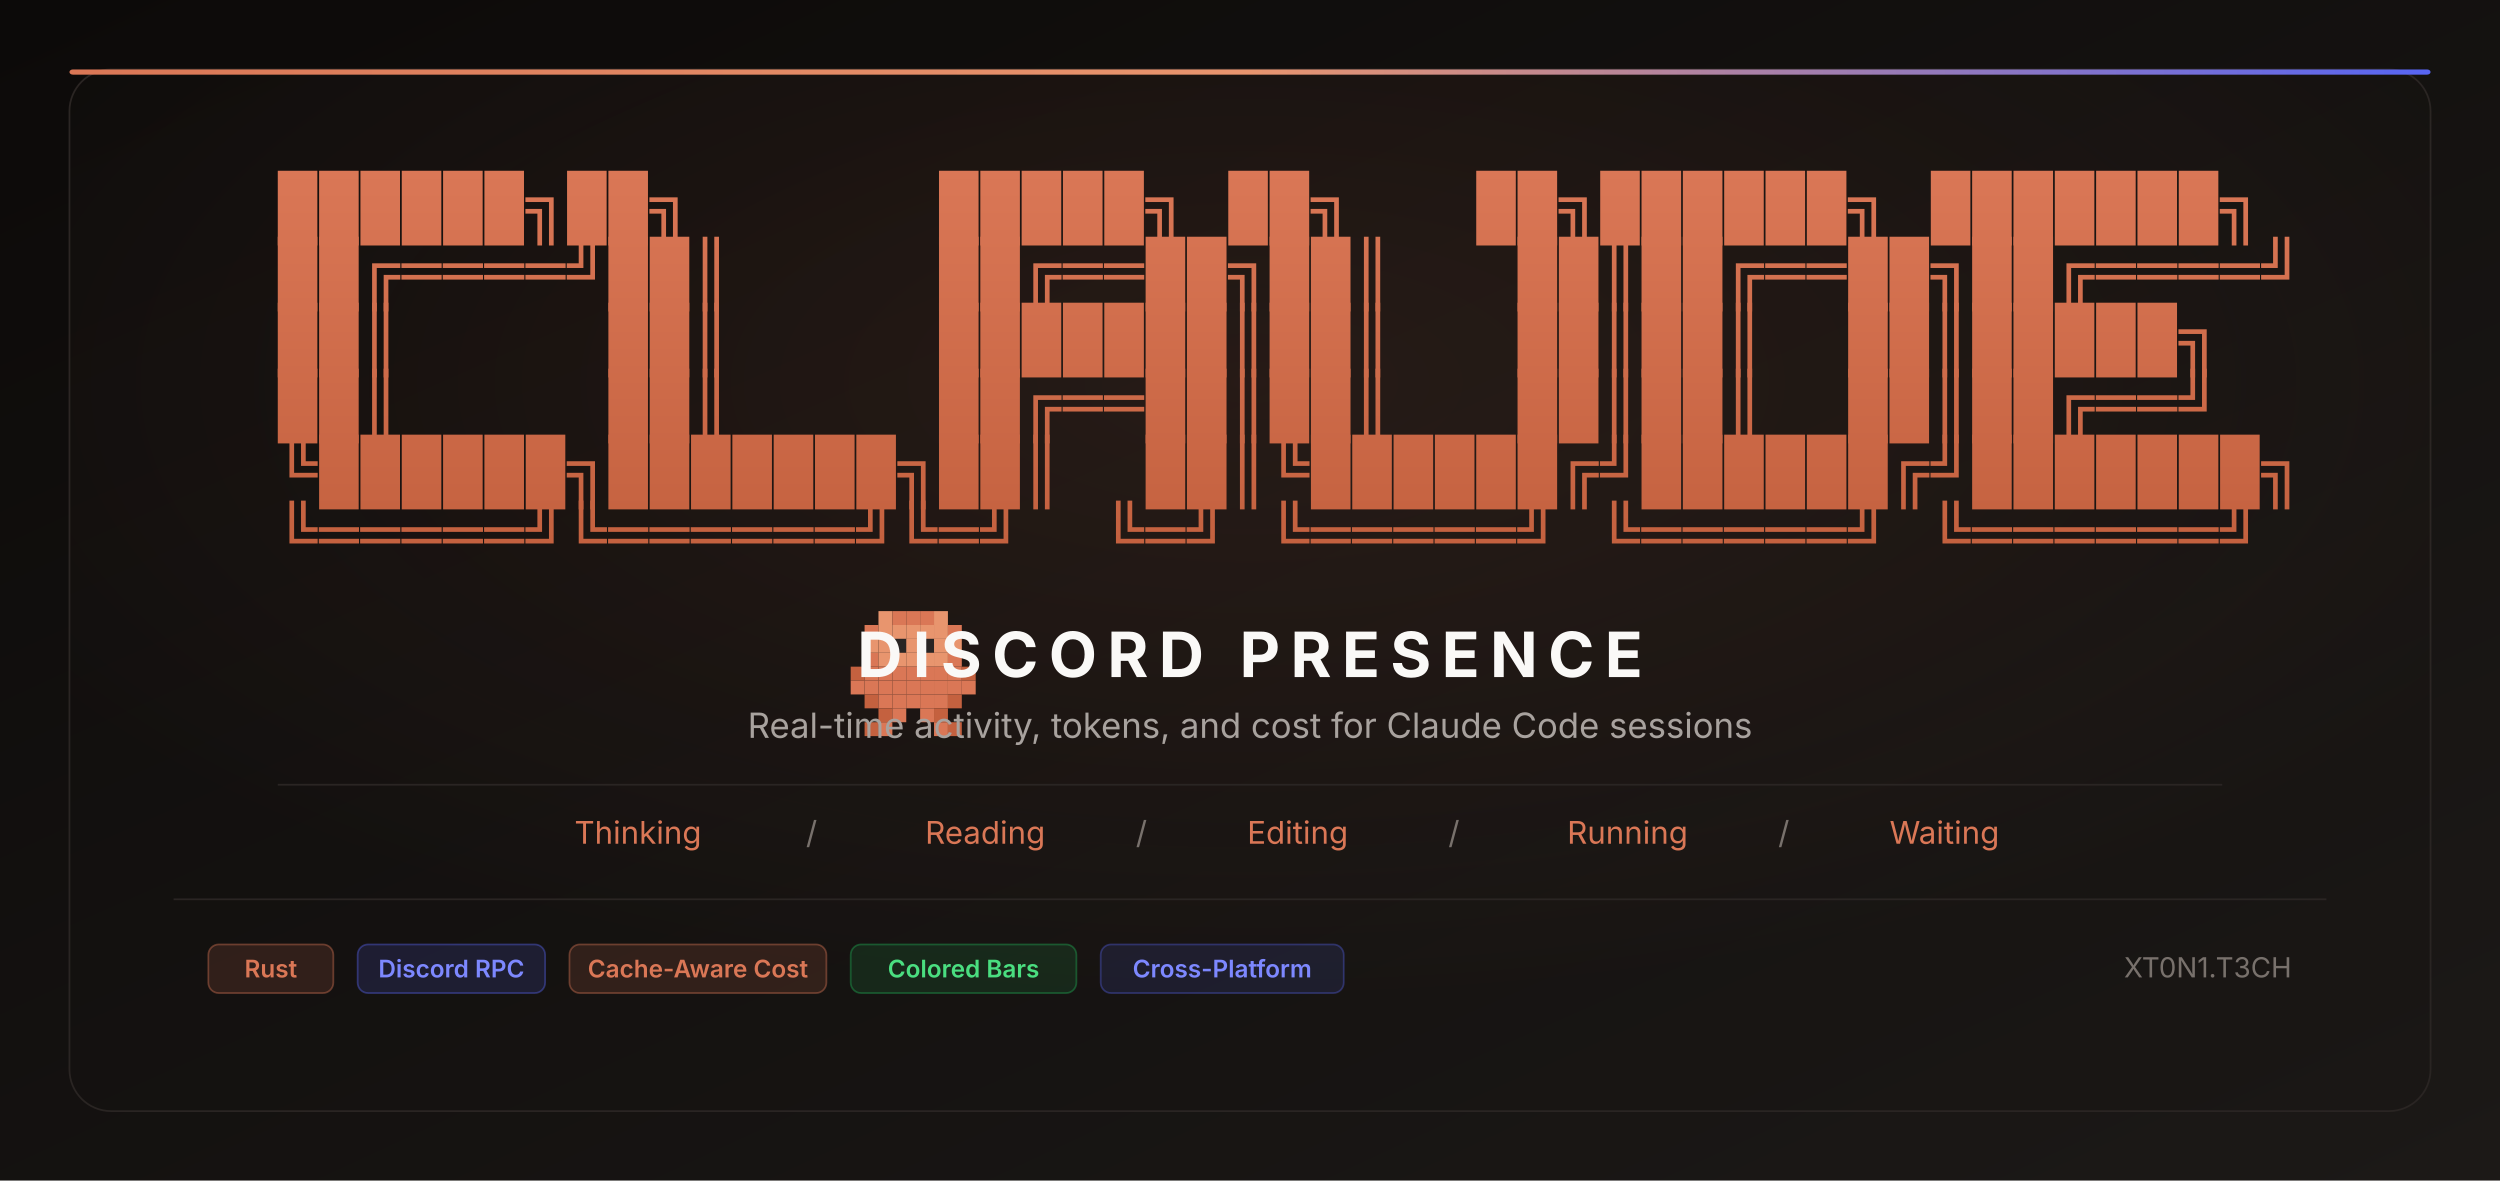
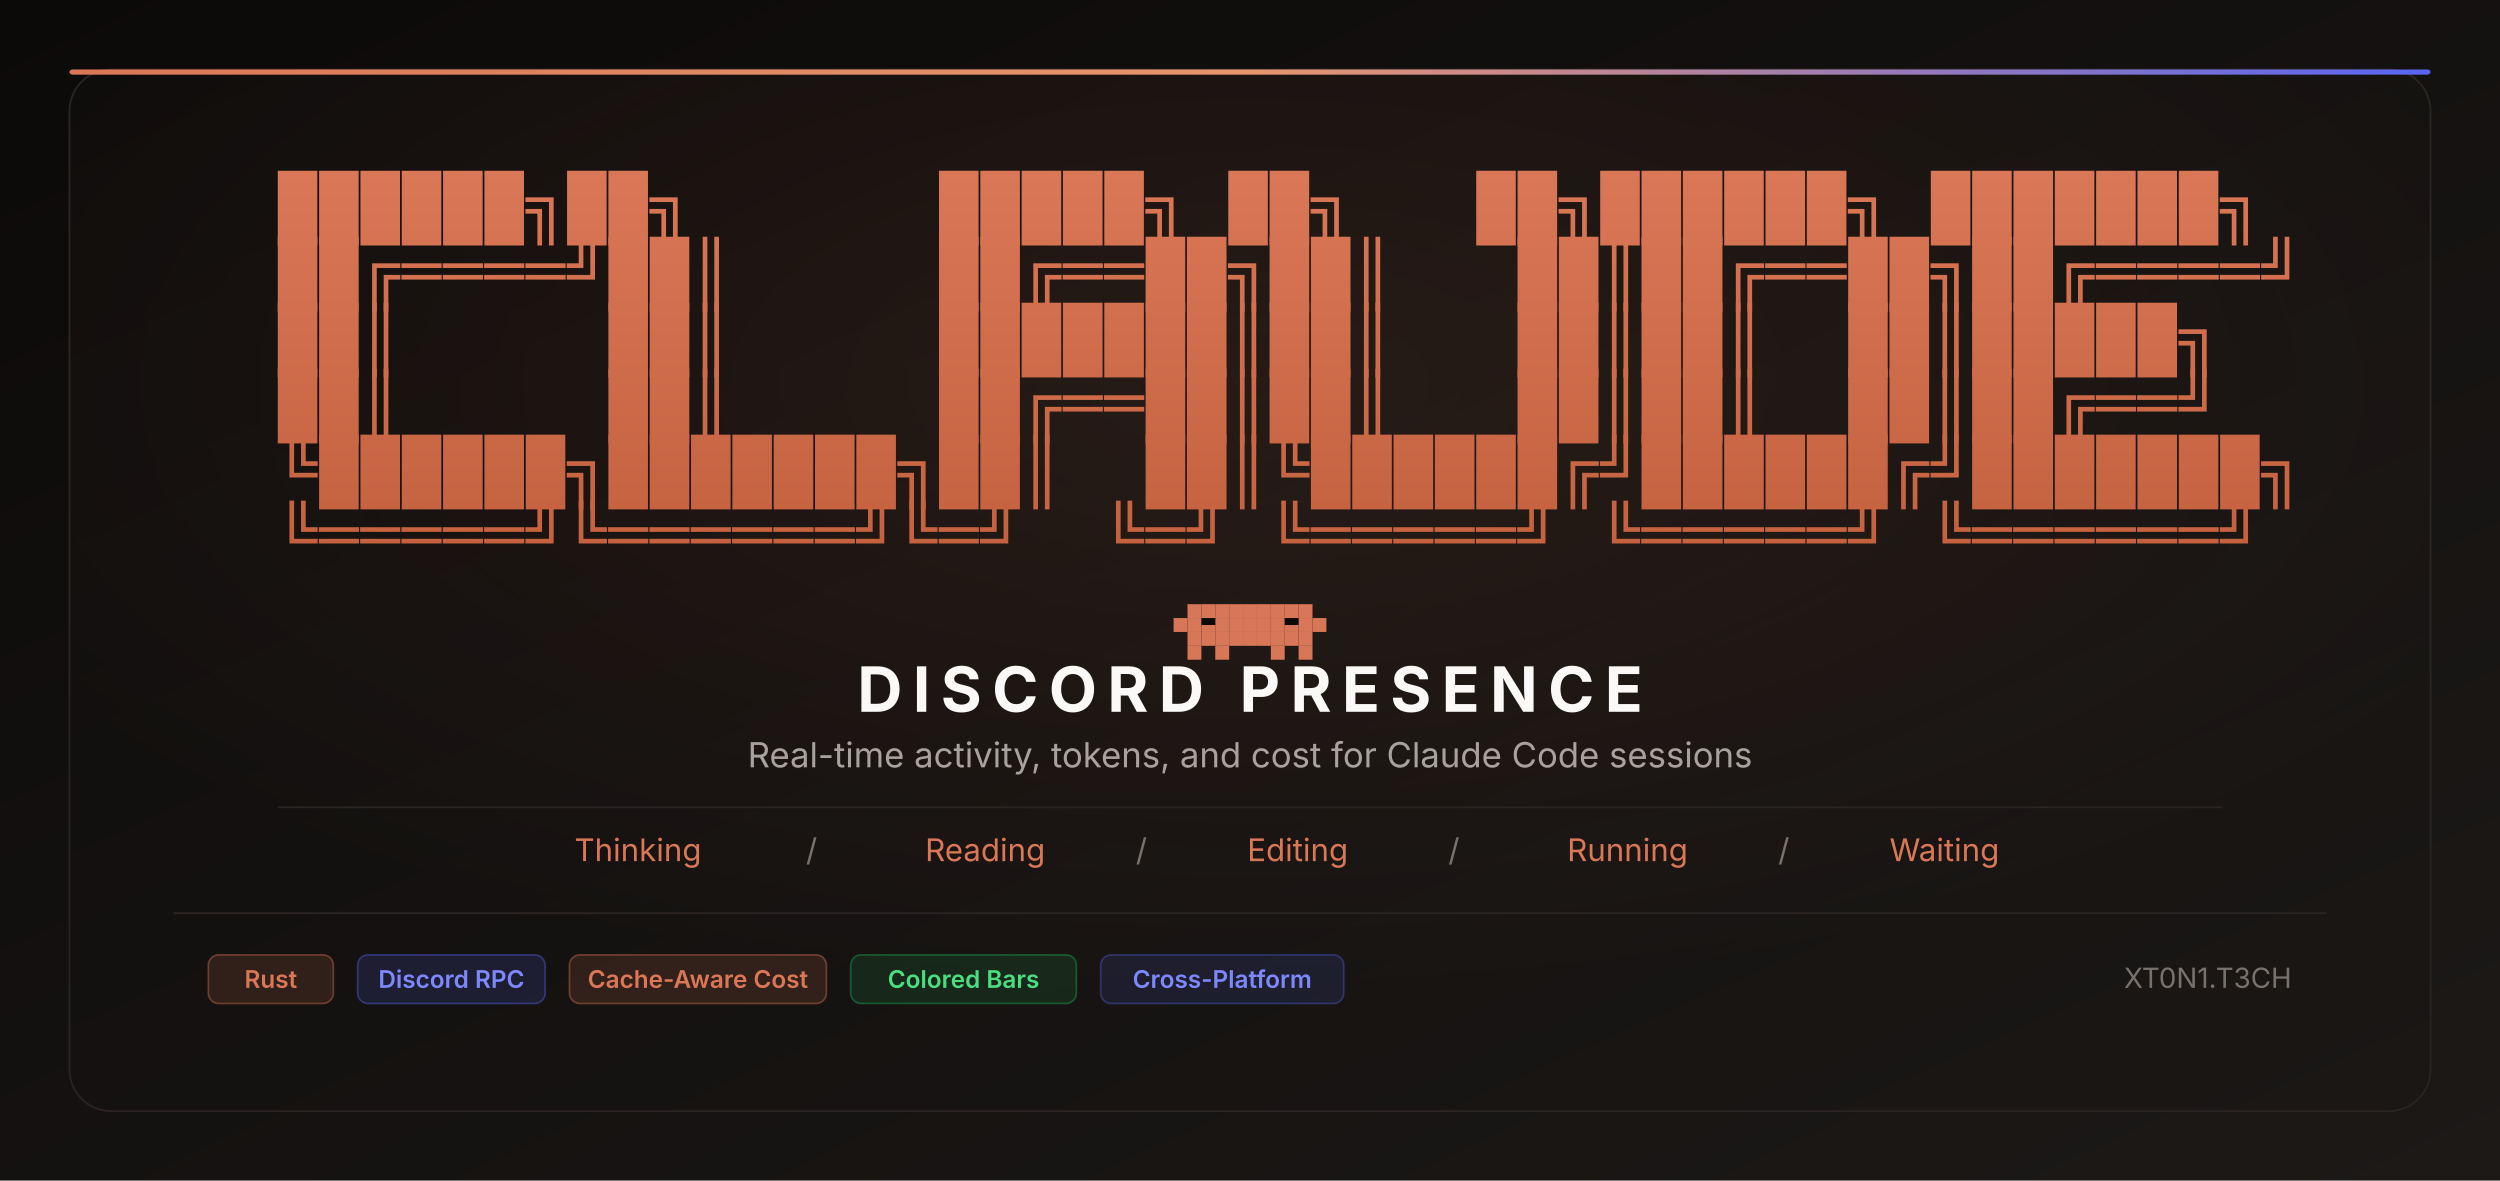
<svg xmlns="http://www.w3.org/2000/svg" viewBox="0 0 1440 680" role="img" aria-labelledby="title desc">
  <defs>
    <linearGradient id="bg" x1="0" y1="0" x2="1" y2="1">
      <stop offset="0%" stop-color="#0c0a09" />
      <stop offset="100%" stop-color="#1c1917" />
    </linearGradient>
    <linearGradient id="panel" x1="0" y1="0" x2="1" y2="1">
      <stop offset="0%" stop-color="#0e0c0b" />
      <stop offset="100%" stop-color="#1a1715" />
    </linearGradient>
    <linearGradient id="textGlow" x1="0" y1="0" x2="0" y2="1">
      <stop offset="0%" stop-color="#DA7756" />
      <stop offset="100%" stop-color="#c4613f" />
    </linearGradient>
    <linearGradient id="accentBar" x1="0" y1="0" x2="1" y2="0">
      <stop offset="0%" stop-color="#DA7756" />
      <stop offset="50%" stop-color="#E8956E" />
      <stop offset="100%" stop-color="#5865F2" />
    </linearGradient>
    <radialGradient id="glow" cx="0.5" cy="0.3" r="0.6">
      <stop offset="0%" stop-color="#DA7756" stop-opacity="0.10" />
      <stop offset="100%" stop-color="#DA7756" stop-opacity="0" />
    </radialGradient>
  </defs>
  <rect width="1440" height="680" fill="url(#bg)" />
  <rect x="40" y="40" width="1360" height="600" rx="24" fill="url(#panel)" stroke="#2a2523" />
  <rect x="40" y="40" width="1360" height="600" rx="24" fill="url(#glow)" />
  <rect x="40" y="40" width="1360" height="3" rx="2" fill="url(#accentBar)" />
  <text fill="url(#textGlow)" font-family="Consolas, 'Courier New', monospace" font-weight="700" font-size="38" letter-spacing="1" xml:space="preserve">
    <tspan x="160" y="130">██████╗██╗      █████╗ ██╗   ██╗██████╗ ███████╗</tspan>
    <tspan x="160" y="168">██╔════╝██║     ██╔══██╗██║   ██║██╔══██╗██╔════╝</tspan>
    <tspan x="160" y="206">██║     ██║     ███████║██║   ██║██║  ██║█████╗</tspan>
    <tspan x="160" y="244">██║     ██║     ██╔══██║██║   ██║██║  ██║██╔══╝</tspan>
    <tspan x="160" y="282">╚██████╗███████╗██║  ██║╚██████╔╝██████╔╝███████╗</tspan>
    <tspan x="160" y="320">╚═════╝╚══════╝╚═╝  ╚═╝ ╚═════╝ ╚═════╝ ╚══════╝</tspan>
  </text>
-   <g transform="translate(490, 352)">
-     <rect x="16" y="0" width="8" height="8" fill="#E8956E" />
-     <rect x="24" y="0" width="8" height="8" fill="#DA7756" />
-     <rect x="32" y="0" width="8" height="8" fill="#DA7756" />
-     <rect x="40" y="0" width="8" height="8" fill="#DA7756" />
-     <rect x="48" y="0" width="8" height="8" fill="#E8956E" />
-     <rect x="8" y="8" width="8" height="8" fill="#DA7756" />
-     <rect x="16" y="8" width="8" height="8" fill="#E8956E" />
-     <rect x="24" y="8" width="8" height="8" fill="#E8956E" />
-     <rect x="32" y="8" width="8" height="8" fill="#E8956E" />
-     <rect x="40" y="8" width="8" height="8" fill="#E8956E" />
-     <rect x="48" y="8" width="8" height="8" fill="#E8956E" />
-     <rect x="56" y="8" width="8" height="8" fill="#DA7756" />
-     <rect x="8" y="16" width="8" height="8" fill="#E8956E" />
-     <rect x="16" y="16" width="8" height="8" fill="#E8956E" />
-     <rect x="24" y="16" width="8" height="8" fill="#292524" />
-     <rect x="32" y="16" width="8" height="8" fill="#E8956E" />
-     <rect x="40" y="16" width="8" height="8" fill="#292524" />
-     <rect x="48" y="16" width="8" height="8" fill="#E8956E" />
-     <rect x="56" y="16" width="8" height="8" fill="#E8956E" />
-     <rect x="8" y="24" width="8" height="8" fill="#DA7756" />
-     <rect x="16" y="24" width="8" height="8" fill="#E8956E" />
-     <rect x="24" y="24" width="8" height="8" fill="#E8956E" />
-     <rect x="32" y="24" width="8" height="8" fill="#E8956E" />
-     <rect x="40" y="24" width="8" height="8" fill="#E8956E" />
-     <rect x="48" y="24" width="8" height="8" fill="#E8956E" />
-     <rect x="56" y="24" width="8" height="8" fill="#DA7756" />
-     <rect x="0" y="32" width="8" height="8" fill="#c4613f" />
-     <rect x="8" y="32" width="8" height="8" fill="#DA7756" />
-     <rect x="16" y="32" width="8" height="8" fill="#DA7756" />
-     <rect x="24" y="32" width="8" height="8" fill="#DA7756" />
-     <rect x="32" y="32" width="8" height="8" fill="#DA7756" />
-     <rect x="40" y="32" width="8" height="8" fill="#DA7756" />
-     <rect x="48" y="32" width="8" height="8" fill="#DA7756" />
-     <rect x="56" y="32" width="8" height="8" fill="#DA7756" />
-     <rect x="64" y="32" width="8" height="8" fill="#c4613f" />
-     <rect x="0" y="40" width="8" height="8" fill="#DA7756" />
-     <rect x="8" y="40" width="8" height="8" fill="#DA7756" />
-     <rect x="16" y="40" width="8" height="8" fill="#DA7756" />
-     <rect x="24" y="40" width="8" height="8" fill="#DA7756" />
-     <rect x="32" y="40" width="8" height="8" fill="#DA7756" />
-     <rect x="40" y="40" width="8" height="8" fill="#DA7756" />
-     <rect x="48" y="40" width="8" height="8" fill="#DA7756" />
-     <rect x="56" y="40" width="8" height="8" fill="#DA7756" />
-     <rect x="64" y="40" width="8" height="8" fill="#DA7756" />
-     <rect x="8" y="48" width="8" height="8" fill="#c4613f" />
-     <rect x="16" y="48" width="8" height="8" fill="#DA7756" />
-     <rect x="24" y="48" width="8" height="8" fill="#DA7756" />
-     <rect x="32" y="48" width="8" height="8" fill="#DA7756" />
-     <rect x="40" y="48" width="8" height="8" fill="#DA7756" />
-     <rect x="48" y="48" width="8" height="8" fill="#DA7756" />
-     <rect x="56" y="48" width="8" height="8" fill="#c4613f" />
-     <rect x="16" y="56" width="8" height="8" fill="#c4613f" />
-     <rect x="24" y="56" width="8" height="8" fill="#DA7756" />
-     <rect x="40" y="56" width="8" height="8" fill="#DA7756" />
-     <rect x="48" y="56" width="8" height="8" fill="#c4613f" />
-     <rect x="8" y="64" width="8" height="8" fill="#c4613f" />
-     <rect x="16" y="64" width="8" height="8" fill="#DA7756" />
-     <rect x="48" y="64" width="8" height="8" fill="#DA7756" />
-     <rect x="56" y="64" width="8" height="8" fill="#c4613f" />
+   <g transform="translate(676, 348)">
+     <rect x="8" y="0" width="8" height="8" fill="#D77757" />
+     <rect x="16" y="0" width="8" height="8" fill="#D77757" />
+     <rect x="24" y="0" width="8" height="8" fill="#D77757" />
+     <rect x="32" y="0" width="8" height="8" fill="#D77757" />
+     <rect x="40" y="0" width="8" height="8" fill="#D77757" />
+     <rect x="48" y="0" width="8" height="8" fill="#D77757" />
+     <rect x="56" y="0" width="8" height="8" fill="#D77757" />
+     <rect x="64" y="0" width="8" height="8" fill="#D77757" />
+     <rect x="72" y="0" width="8" height="8" fill="#D77757" />
+     <rect x="0" y="8" width="8" height="8" fill="#D77757" />
+     <rect x="8" y="8" width="8" height="8" fill="#D77757" />
+     <rect x="16" y="8" width="8" height="8" fill="#D77757" />
+     <rect x="24" y="8" width="8" height="8" fill="#D77757" />
+     <rect x="32" y="8" width="8" height="8" fill="#D77757" />
+     <rect x="40" y="8" width="8" height="8" fill="#D77757" />
+     <rect x="48" y="8" width="8" height="8" fill="#D77757" />
+     <rect x="56" y="8" width="8" height="8" fill="#D77757" />
+     <rect x="64" y="8" width="8" height="8" fill="#D77757" />
+     <rect x="72" y="8" width="8" height="8" fill="#D77757" />
+     <rect x="80" y="8" width="8" height="8" fill="#D77757" />
+     <rect x="16" y="8" width="8" height="4" fill="#0c0a09" />
+     <rect x="64" y="8" width="8" height="4" fill="#0c0a09" />
+     <rect x="8" y="16" width="8" height="8" fill="#D77757" />
+     <rect x="16" y="16" width="8" height="8" fill="#D77757" />
+     <rect x="24" y="16" width="8" height="8" fill="#D77757" />
+     <rect x="32" y="16" width="8" height="8" fill="#D77757" />
+     <rect x="40" y="16" width="8" height="8" fill="#D77757" />
+     <rect x="48" y="16" width="8" height="8" fill="#D77757" />
+     <rect x="56" y="16" width="8" height="8" fill="#D77757" />
+     <rect x="64" y="16" width="8" height="8" fill="#D77757" />
+     <rect x="72" y="16" width="8" height="8" fill="#D77757" />
+     <rect x="8" y="24" width="8" height="8" fill="#D77757" />
+     <rect x="24" y="24" width="8" height="8" fill="#D77757" />
+     <rect x="56" y="24" width="8" height="8" fill="#D77757" />
+     <rect x="72" y="24" width="8" height="8" fill="#D77757" />
  </g>
-   <text x="720" y="390" fill="#faf9f7" font-size="36" font-family="Segoe UI, Inter, Arial, sans-serif" font-weight="700" text-anchor="middle" letter-spacing="6">DISCORD PRESENCE</text>
-   <text x="720" y="425" fill="#a8a29e" font-size="20" font-family="Segoe UI, Inter, Arial, sans-serif" text-anchor="middle">Real-time activity, tokens, and cost for Claude Code sessions</text>
-   <line x1="160" y1="452" x2="1280" y2="452" stroke="#2a2523" />
+   <text x="720" y="410" fill="#faf9f7" font-size="36" font-family="Segoe UI, Inter, Arial, sans-serif" font-weight="700" text-anchor="middle" letter-spacing="6">DISCORD PRESENCE</text>
+   <text x="720" y="442" fill="#a8a29e" font-size="20" font-family="Segoe UI, Inter, Arial, sans-serif" text-anchor="middle">Real-time activity, tokens, and cost for Claude Code sessions</text>
+   <line x1="160" y1="465" x2="1280" y2="465" stroke="#2a2523" />
  <text font-family="Segoe UI, Inter, Arial, sans-serif" font-size="18" text-anchor="middle">
-     <tspan x="370" y="486" fill="#DA7756">Thinking</tspan>
-     <tspan x="470" y="486" fill="#78716c">/</tspan>
-     <tspan x="570" y="486" fill="#DA7756">Reading</tspan>
-     <tspan x="660" y="486" fill="#78716c">/</tspan>
-     <tspan x="750" y="486" fill="#DA7756">Editing</tspan>
-     <tspan x="840" y="486" fill="#78716c">/</tspan>
-     <tspan x="940" y="486" fill="#DA7756">Running</tspan>
-     <tspan x="1030" y="486" fill="#78716c">/</tspan>
-     <tspan x="1120" y="486" fill="#DA7756">Waiting</tspan>
+     <tspan x="370" y="496" fill="#DA7756">Thinking</tspan>
+     <tspan x="470" y="496" fill="#78716c">/</tspan>
+     <tspan x="570" y="496" fill="#DA7756">Reading</tspan>
+     <tspan x="660" y="496" fill="#78716c">/</tspan>
+     <tspan x="750" y="496" fill="#DA7756">Editing</tspan>
+     <tspan x="840" y="496" fill="#78716c">/</tspan>
+     <tspan x="940" y="496" fill="#DA7756">Running</tspan>
+     <tspan x="1030" y="496" fill="#78716c">/</tspan>
+     <tspan x="1120" y="496" fill="#DA7756">Waiting</tspan>
  </text>
-   <line x1="100" y1="518" x2="1340" y2="518" stroke="#2a2523" />
-   <rect x="120" y="544" width="72" height="28" rx="6" fill="#DA7756" fill-opacity="0.15" stroke="#DA7756" stroke-opacity="0.4" />
-   <text x="156" y="563" fill="#DA7756" font-size="14" font-family="Segoe UI, Inter, Arial, sans-serif" font-weight="600" text-anchor="middle">Rust</text>
-   <rect x="206" y="544" width="108" height="28" rx="6" fill="#5865F2" fill-opacity="0.15" stroke="#5865F2" stroke-opacity="0.4" />
-   <text x="260" y="563" fill="#7d88ff" font-size="14" font-family="Segoe UI, Inter, Arial, sans-serif" font-weight="600" text-anchor="middle">Discord RPC</text>
-   <rect x="328" y="544" width="148" height="28" rx="6" fill="#DA7756" fill-opacity="0.15" stroke="#DA7756" stroke-opacity="0.4" />
-   <text x="402" y="563" fill="#DA7756" font-size="14" font-family="Segoe UI, Inter, Arial, sans-serif" font-weight="600" text-anchor="middle">Cache-Aware Cost</text>
-   <rect x="490" y="544" width="130" height="28" rx="6" fill="#22c55e" fill-opacity="0.12" stroke="#22c55e" stroke-opacity="0.35" />
-   <text x="555" y="563" fill="#4ade80" font-size="14" font-family="Segoe UI, Inter, Arial, sans-serif" font-weight="600" text-anchor="middle">Colored Bars</text>
-   <rect x="634" y="544" width="140" height="28" rx="6" fill="#5865F2" fill-opacity="0.12" stroke="#5865F2" stroke-opacity="0.35" />
-   <text x="704" y="563" fill="#7d88ff" font-size="14" font-family="Segoe UI, Inter, Arial, sans-serif" font-weight="600" text-anchor="middle">Cross-Platform</text>
-   <text x="1320" y="563" fill="#78716c" font-size="16" font-family="Segoe UI, Inter, Arial, sans-serif" text-anchor="end">XT0N1.T3CH</text>
+   <line x1="100" y1="526" x2="1340" y2="526" stroke="#2a2523" />
+   <rect x="120" y="550" width="72" height="28" rx="6" fill="#DA7756" fill-opacity="0.15" stroke="#DA7756" stroke-opacity="0.4" />
+   <text x="156" y="569" fill="#DA7756" font-size="14" font-family="Segoe UI, Inter, Arial, sans-serif" font-weight="600" text-anchor="middle">Rust</text>
+   <rect x="206" y="550" width="108" height="28" rx="6" fill="#5865F2" fill-opacity="0.15" stroke="#5865F2" stroke-opacity="0.4" />
+   <text x="260" y="569" fill="#7d88ff" font-size="14" font-family="Segoe UI, Inter, Arial, sans-serif" font-weight="600" text-anchor="middle">Discord RPC</text>
+   <rect x="328" y="550" width="148" height="28" rx="6" fill="#DA7756" fill-opacity="0.15" stroke="#DA7756" stroke-opacity="0.4" />
+   <text x="402" y="569" fill="#DA7756" font-size="14" font-family="Segoe UI, Inter, Arial, sans-serif" font-weight="600" text-anchor="middle">Cache-Aware Cost</text>
+   <rect x="490" y="550" width="130" height="28" rx="6" fill="#22c55e" fill-opacity="0.12" stroke="#22c55e" stroke-opacity="0.35" />
+   <text x="555" y="569" fill="#4ade80" font-size="14" font-family="Segoe UI, Inter, Arial, sans-serif" font-weight="600" text-anchor="middle">Colored Bars</text>
+   <rect x="634" y="550" width="140" height="28" rx="6" fill="#5865F2" fill-opacity="0.12" stroke="#5865F2" stroke-opacity="0.35" />
+   <text x="704" y="569" fill="#7d88ff" font-size="14" font-family="Segoe UI, Inter, Arial, sans-serif" font-weight="600" text-anchor="middle">Cross-Platform</text>
+   <text x="1320" y="569" fill="#78716c" font-size="16" font-family="Segoe UI, Inter, Arial, sans-serif" text-anchor="end">XT0N1.T3CH</text>
</svg>
